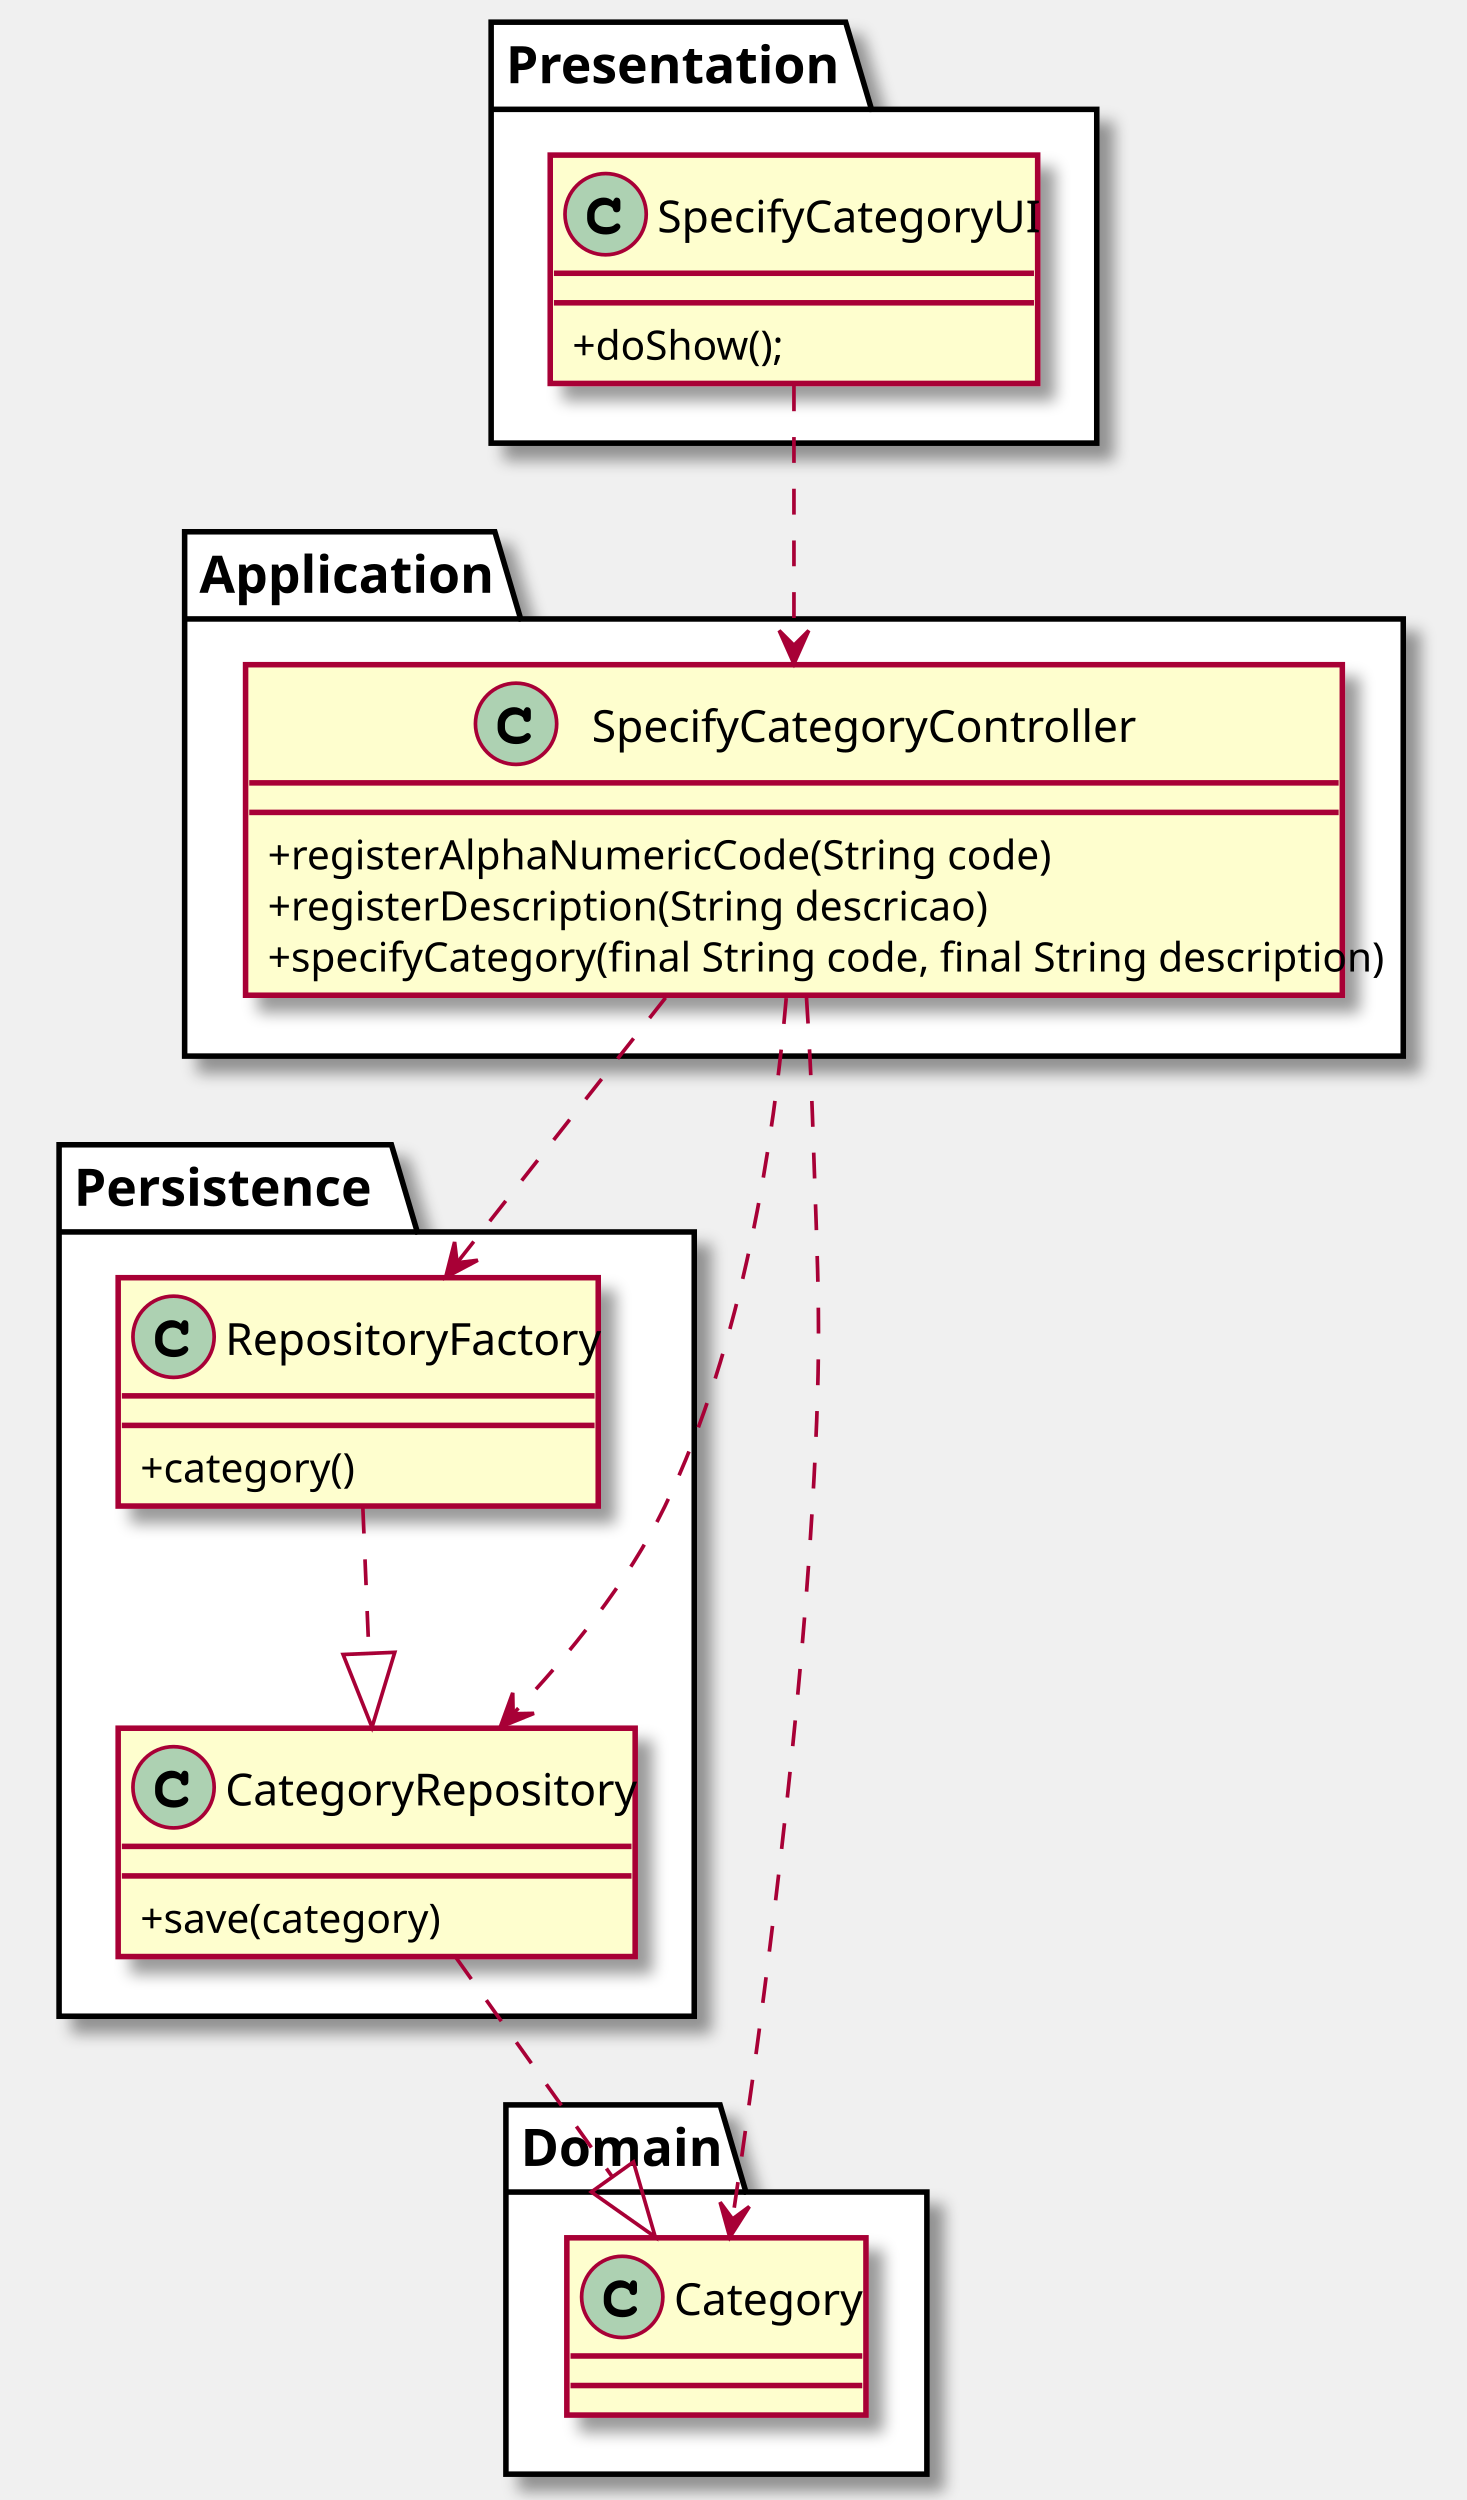
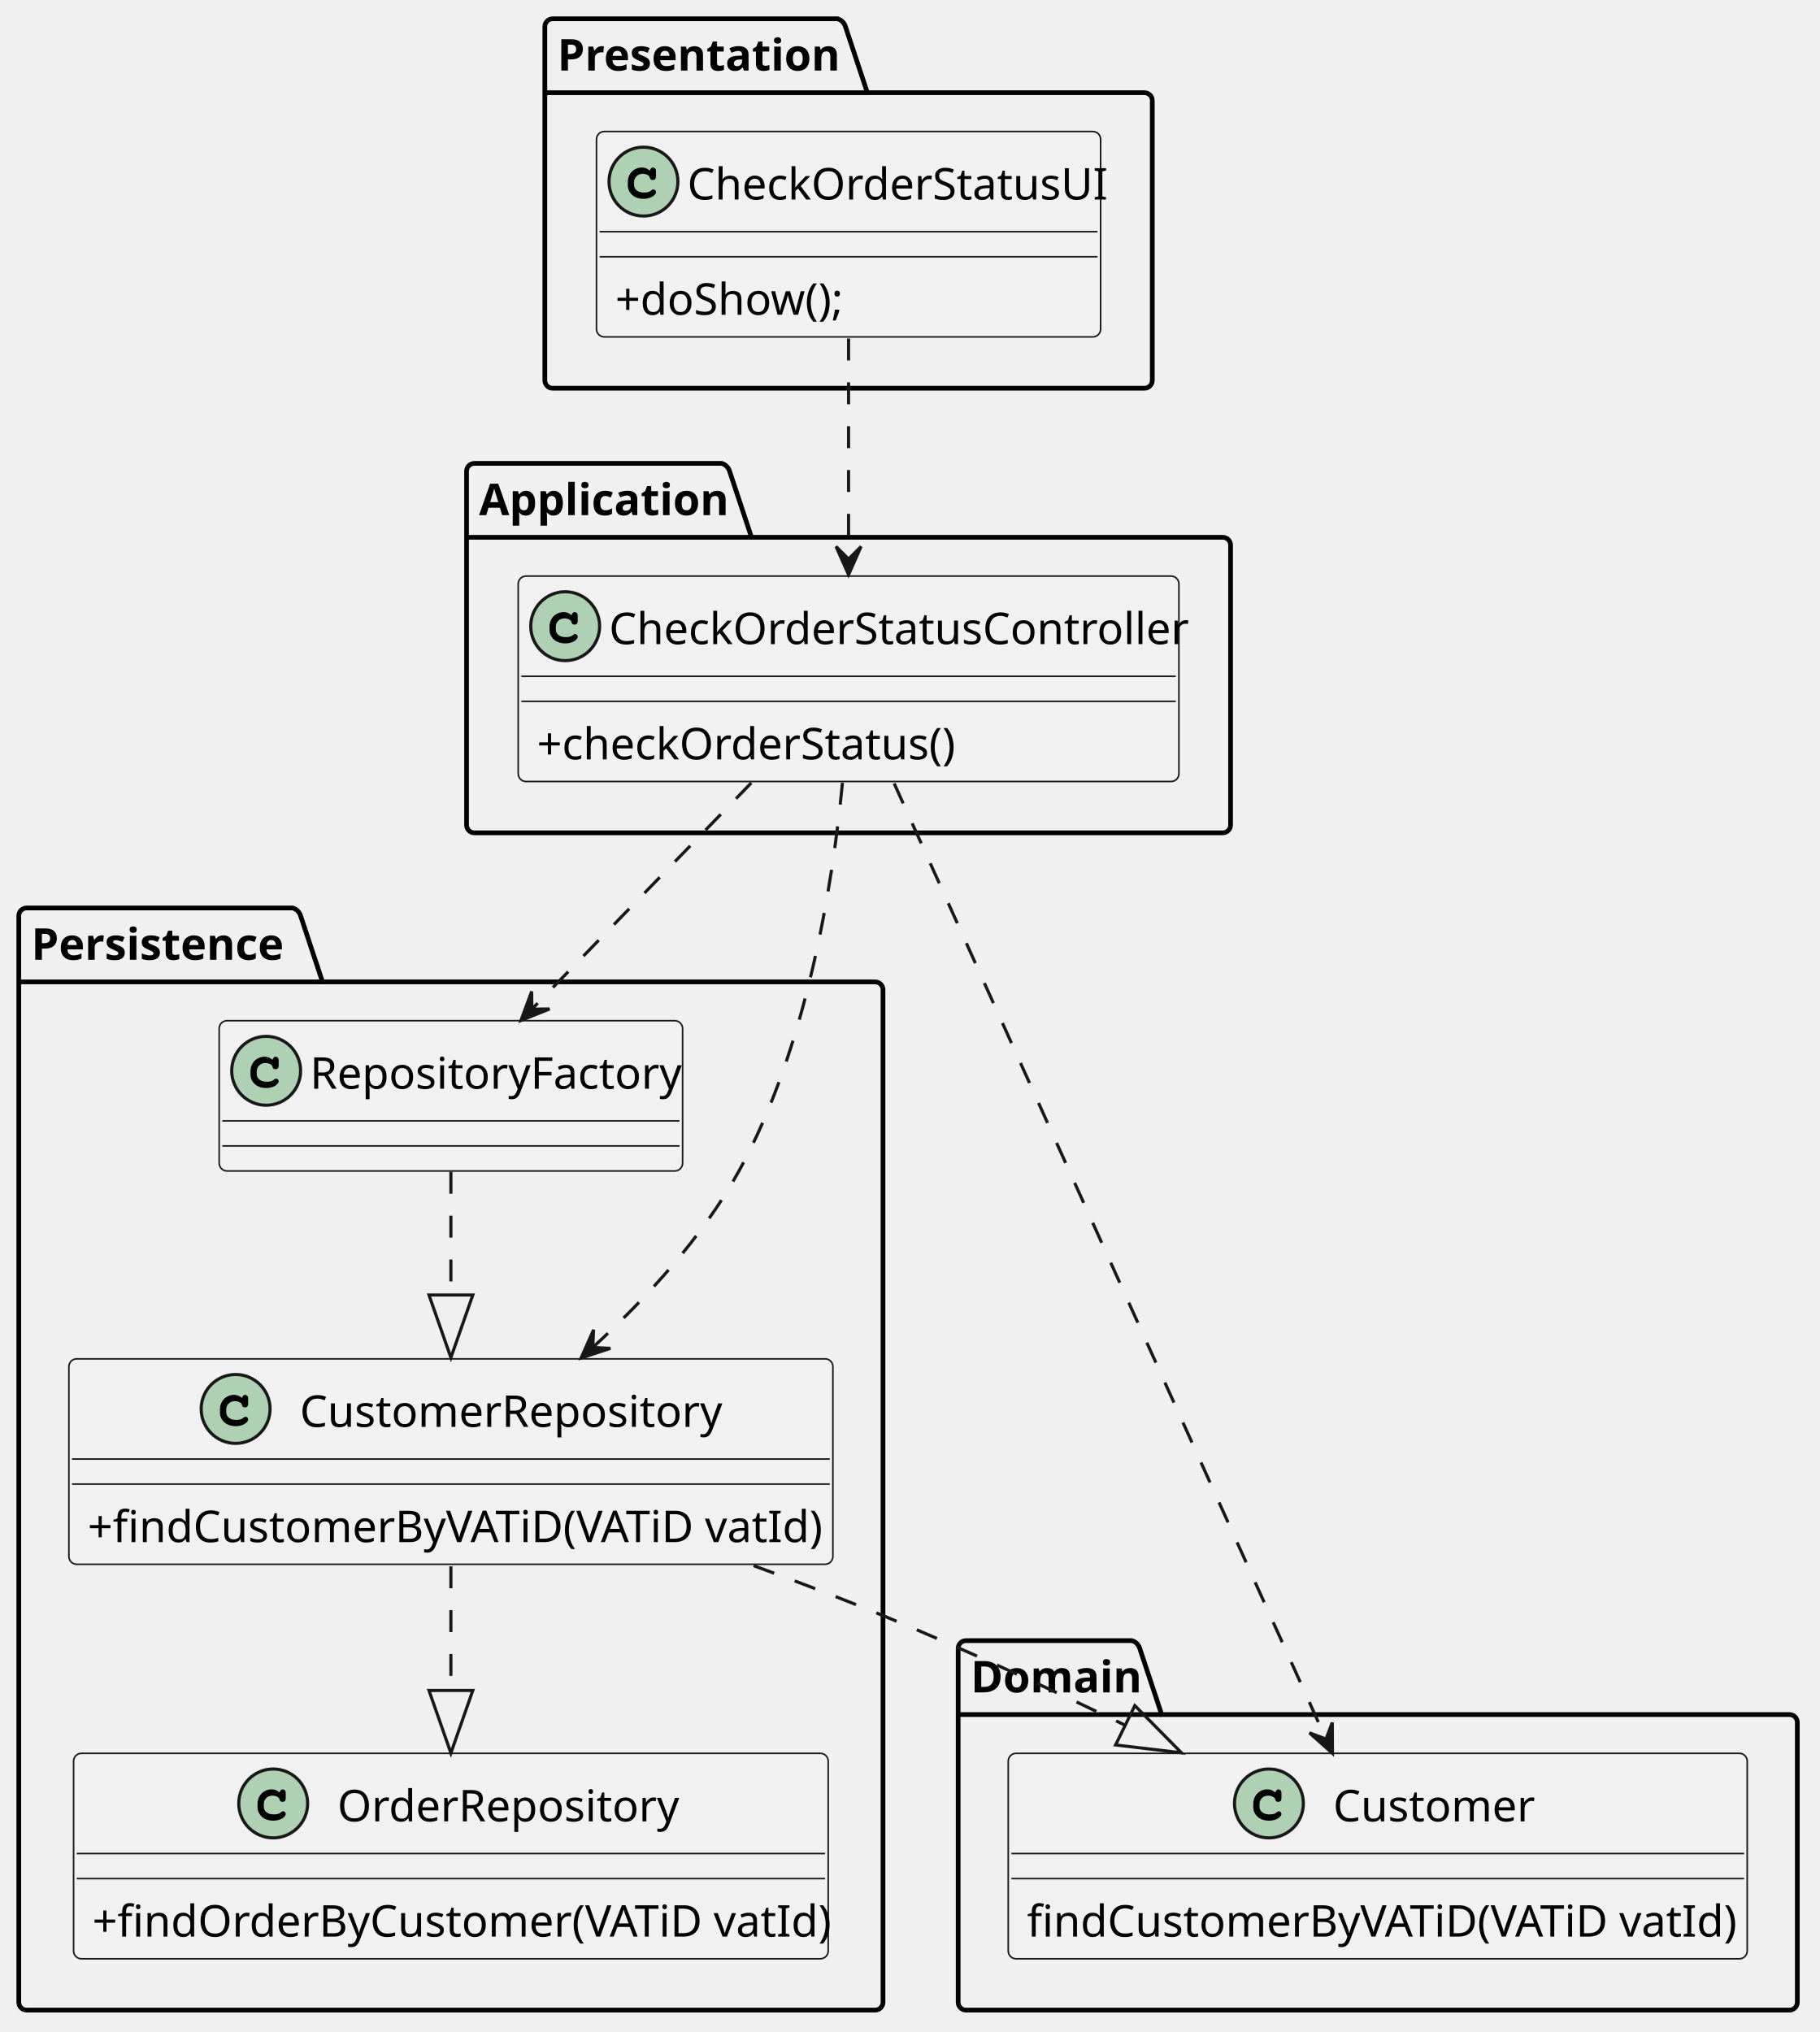
- <svg xmlns="http://www.w3.org/2000/svg" contentScriptType="application/ecmascript" contentStyleType="text/css" height="677px" preserveAspectRatio="none" style="width:397px;height:677px;background:#FFFFFF;" version="1.1" viewBox="0 0 397 677" width="397px" zoomAndPan="magnify">
-   <defs>
-     <filter height="300%" id="f3foj7wqa7xm1" width="300%" x="-1" y="-1">
-       <feGaussianBlur result="blurOut" stdDeviation="2.0" />
-       <feColorMatrix in="blurOut" result="blurOut2" type="matrix" values="0 0 0 0 0 0 0 0 0 0 0 0 0 0 0 0 0 0 .4 0" />
-       <feOffset dx="4.0" dy="4.0" in="blurOut2" result="blurOut3" />
-       <feBlend in="SourceGraphic" in2="blurOut3" mode="normal" />
-     </filter>
-   </defs>
+ <svg xmlns="http://www.w3.org/2000/svg" contentStyleType="text/css" height="649px" preserveAspectRatio="none" style="width:581px;height:649px;background:#FFFFFF;" version="1.1" viewBox="0 0 581 649" width="581px" zoomAndPan="magnify">
+   <defs />
  <g>
-     <polygon fill="#FFFFFF" filter="url(#f3foj7wqa7xm1)" points="133,6,229,6,236,29.609,297,29.609,297,120,133,120,133,6" style="stroke:#000000;stroke-width:1.5;" />
-     <line style="stroke:#000000;stroke-width:1.5;" x1="133" x2="236" y1="29.609" y2="29.609" />
-     <text fill="#000000" font-family="sans-serif" font-size="14" font-weight="bold" lengthAdjust="spacing" textLength="90" x="137" y="22.533">Presentation</text>
-     <polygon fill="#FFFFFF" filter="url(#f3foj7wqa7xm1)" points="50,144,134,144,141,167.609,380,167.609,380,286,50,286,50,144" style="stroke:#000000;stroke-width:1.5;" />
-     <line style="stroke:#000000;stroke-width:1.5;" x1="50" x2="141" y1="167.609" y2="167.609" />
-     <text fill="#000000" font-family="sans-serif" font-size="14" font-weight="bold" lengthAdjust="spacing" textLength="78" x="54" y="160.533">Application</text>
-     <polygon fill="#FFFFFF" filter="url(#f3foj7wqa7xm1)" points="137,570,195,570,202,593.609,251,593.609,251,670,137,670,137,570" style="stroke:#000000;stroke-width:1.5;" />
-     <line style="stroke:#000000;stroke-width:1.5;" x1="137" x2="202" y1="593.609" y2="593.609" />
-     <text fill="#000000" font-family="sans-serif" font-size="14" font-weight="bold" lengthAdjust="spacing" textLength="52" x="141" y="586.533">Domain</text>
-     <polygon fill="#FFFFFF" filter="url(#f3foj7wqa7xm1)" points="16,310,106,310,113,333.609,188,333.609,188,546,16,546,16,310" style="stroke:#000000;stroke-width:1.5;" />
-     <line style="stroke:#000000;stroke-width:1.5;" x1="16" x2="113" y1="333.609" y2="333.609" />
-     <text fill="#000000" font-family="sans-serif" font-size="14" font-weight="bold" lengthAdjust="spacing" textLength="84" x="20" y="326.533">Persistence</text>
-     <rect codeLine="5" fill="#FEFECE" filter="url(#f3foj7wqa7xm1)" height="61.836" id="SpecifyCategoryUI" style="stroke:#A80036;stroke-width:1.5;" width="132" x="149" y="42" />
-     <ellipse cx="164" cy="58" fill="#ADD1B2" rx="11" ry="11" style="stroke:#A80036;stroke-width:1.0;" />
-     <path d="M166,54.5 Q166.203,54 166.438,53.75 Q166.672,53.5 166.938,53.5 Q167.406,53.5 167.703,53.781 Q168,54.062 168,54.719 L168,56.281 Q168,56.938 167.719,57.219 Q167.438,57.5 167,57.5 Q166.609,57.5 166.359,57.328 Q166.109,57.156 166,56.703 Q165.953,56.391 165.781,56.219 Q165.469,55.891 164.906,55.703 Q164.344,55.5 163.781,55.5 Q163.078,55.5 162.484,55.781 Q161.906,56.062 161.453,56.688 Q161,57.312 161,58.172 L161,59.094 Q161,60.125 161.844,60.812 Q162.688,61.5 164.188,61.5 Q165.078,61.5 165.703,61.297 Q166.062,61.188 166.469,60.828 Q166.734,60.625 166.875,60.562 Q167.016,60.5 167.188,60.5 Q167.516,60.5 167.75,60.766 Q168,61.016 168,61.375 Q168,61.719 167.656,62.125 Q167.156,62.719 166.359,63.047 Q165.312,63.5 164.031,63.5 Q162.531,63.5 161.328,62.906 Q160.359,62.438 159.672,61.422 Q159,60.406 159,59.203 L159,58.109 Q159,56.859 159.594,55.766 Q160.203,54.672 161.25,54.094 Q162.312,53.5 163.5,53.5 Q164.219,53.5 164.844,53.75 Q165.469,54 166,54.5 Z " fill="#000000" />
-     <text fill="#000000" font-family="sans-serif" font-size="12" lengthAdjust="spacing" textLength="100" x="178" y="62.91">SpecifyCategoryUI</text>
-     <line style="stroke:#A80036;stroke-width:1.5;" x1="150" x2="280" y1="74" y2="74" />
-     <line style="stroke:#A80036;stroke-width:1.5;" x1="150" x2="280" y1="82" y2="82" />
-     <text fill="#000000" font-family="sans-serif" font-size="11" lengthAdjust="spacing" textLength="58" x="155" y="97.419">+doShow();</text>
-     <rect codeLine="11" fill="#FEFECE" filter="url(#f3foj7wqa7xm1)" height="89.508" id="SpecifyCategoryController" style="stroke:#A80036;stroke-width:1.5;" width="297" x="66.5" y="180" />
-     <ellipse cx="139.75" cy="196" fill="#ADD1B2" rx="11" ry="11" style="stroke:#A80036;stroke-width:1.0;" />
-     <path d="M141.75,192.5 Q141.953,192 142.188,191.75 Q142.422,191.5 142.688,191.5 Q143.156,191.5 143.453,191.781 Q143.75,192.062 143.75,192.719 L143.75,194.281 Q143.75,194.938 143.469,195.219 Q143.188,195.5 142.75,195.5 Q142.359,195.5 142.109,195.328 Q141.859,195.156 141.75,194.703 Q141.703,194.391 141.531,194.219 Q141.219,193.891 140.656,193.703 Q140.094,193.5 139.531,193.5 Q138.828,193.5 138.234,193.781 Q137.656,194.062 137.203,194.688 Q136.75,195.312 136.75,196.172 L136.75,197.094 Q136.75,198.125 137.594,198.812 Q138.438,199.5 139.938,199.5 Q140.828,199.5 141.453,199.297 Q141.812,199.188 142.219,198.828 Q142.484,198.625 142.625,198.562 Q142.766,198.5 142.938,198.5 Q143.266,198.5 143.5,198.766 Q143.75,199.016 143.75,199.375 Q143.75,199.719 143.406,200.125 Q142.906,200.719 142.109,201.047 Q141.062,201.5 139.781,201.5 Q138.281,201.5 137.078,200.906 Q136.109,200.438 135.422,199.422 Q134.75,198.406 134.75,197.203 L134.75,196.109 Q134.75,194.859 135.344,193.766 Q135.953,192.672 137,192.094 Q138.062,191.5 139.25,191.5 Q139.969,191.5 140.594,191.75 Q141.219,192 141.75,192.5 Z " fill="#000000" />
-     <text fill="#000000" font-family="sans-serif" font-size="12" lengthAdjust="spacing" textLength="142" x="160.25" y="200.91">SpecifyCategoryController</text>
-     <line style="stroke:#A80036;stroke-width:1.5;" x1="67.5" x2="362.5" y1="212" y2="212" />
-     <line style="stroke:#A80036;stroke-width:1.5;" x1="67.5" x2="362.5" y1="220" y2="220" />
-     <text fill="#000000" font-family="sans-serif" font-size="11" lengthAdjust="spacing" textLength="198" x="72.5" y="235.419">+registerAlphaNumericCode(String code)</text>
-     <text fill="#000000" font-family="sans-serif" font-size="11" lengthAdjust="spacing" textLength="184" x="72.5" y="249.255">+registerDescription(String descricao)</text>
-     <text fill="#000000" font-family="sans-serif" font-size="11" lengthAdjust="spacing" textLength="285" x="72.5" y="263.091">+specifyCategory(final String code, final String description)</text>
-     <rect codeLine="20" fill="#FEFECE" filter="url(#f3foj7wqa7xm1)" height="48" id="Category" style="stroke:#A80036;stroke-width:1.5;" width="81" x="153.5" y="606" />
-     <ellipse cx="168.5" cy="622" fill="#ADD1B2" rx="11" ry="11" style="stroke:#A80036;stroke-width:1.0;" />
-     <path d="M170.5,618.5 Q170.703,618 170.938,617.75 Q171.172,617.5 171.438,617.5 Q171.906,617.5 172.203,617.781 Q172.5,618.062 172.5,618.719 L172.5,620.281 Q172.5,620.938 172.219,621.219 Q171.938,621.5 171.5,621.5 Q171.109,621.5 170.859,621.328 Q170.609,621.156 170.5,620.703 Q170.453,620.391 170.281,620.219 Q169.969,619.891 169.406,619.703 Q168.844,619.5 168.281,619.5 Q167.578,619.5 166.984,619.781 Q166.406,620.062 165.953,620.688 Q165.5,621.312 165.5,622.172 L165.5,623.094 Q165.5,624.125 166.344,624.812 Q167.188,625.5 168.688,625.5 Q169.578,625.5 170.203,625.297 Q170.562,625.188 170.969,624.828 Q171.234,624.625 171.375,624.562 Q171.516,624.5 171.688,624.5 Q172.016,624.5 172.25,624.766 Q172.5,625.016 172.5,625.375 Q172.5,625.719 172.156,626.125 Q171.656,626.719 170.859,627.047 Q169.812,627.5 168.531,627.5 Q167.031,627.5 165.828,626.906 Q164.859,626.438 164.172,625.422 Q163.5,624.406 163.5,623.203 L163.5,622.109 Q163.5,620.859 164.094,619.766 Q164.703,618.672 165.75,618.094 Q166.812,617.5 168,617.5 Q168.719,617.5 169.344,617.75 Q169.969,618 170.5,618.5 Z " fill="#000000" />
-     <text fill="#000000" font-family="sans-serif" font-size="12" lengthAdjust="spacing" textLength="49" x="182.5" y="626.91">Category</text>
-     <line style="stroke:#A80036;stroke-width:1.5;" x1="154.5" x2="233.5" y1="638" y2="638" />
-     <line style="stroke:#A80036;stroke-width:1.5;" x1="154.5" x2="233.5" y1="646" y2="646" />
-     <rect codeLine="26" fill="#FEFECE" filter="url(#f3foj7wqa7xm1)" height="61.836" id="RepositoryFactory" style="stroke:#A80036;stroke-width:1.5;" width="130" x="32" y="346" />
-     <ellipse cx="47" cy="362" fill="#ADD1B2" rx="11" ry="11" style="stroke:#A80036;stroke-width:1.0;" />
-     <path d="M49,358.5 Q49.203,358 49.438,357.75 Q49.672,357.5 49.938,357.5 Q50.406,357.5 50.703,357.781 Q51,358.062 51,358.719 L51,360.281 Q51,360.938 50.719,361.219 Q50.438,361.5 50,361.5 Q49.609,361.5 49.359,361.328 Q49.109,361.156 49,360.703 Q48.953,360.391 48.781,360.219 Q48.469,359.891 47.906,359.703 Q47.344,359.5 46.781,359.5 Q46.078,359.5 45.484,359.781 Q44.906,360.062 44.453,360.688 Q44,361.312 44,362.172 L44,363.094 Q44,364.125 44.844,364.812 Q45.688,365.5 47.188,365.5 Q48.078,365.5 48.703,365.297 Q49.062,365.188 49.469,364.828 Q49.734,364.625 49.875,364.562 Q50.016,364.5 50.188,364.5 Q50.516,364.5 50.75,364.766 Q51,365.016 51,365.375 Q51,365.719 50.656,366.125 Q50.156,366.719 49.359,367.047 Q48.312,367.5 47.031,367.5 Q45.531,367.5 44.328,366.906 Q43.359,366.438 42.672,365.422 Q42,364.406 42,363.203 L42,362.109 Q42,360.859 42.594,359.766 Q43.203,358.672 44.25,358.094 Q45.312,357.5 46.5,357.5 Q47.219,357.5 47.844,357.75 Q48.469,358 49,358.5 Z " fill="#000000" />
-     <text fill="#000000" font-family="sans-serif" font-size="12" lengthAdjust="spacing" textLength="98" x="61" y="366.91">RepositoryFactory</text>
-     <line style="stroke:#A80036;stroke-width:1.5;" x1="33" x2="161" y1="378" y2="378" />
-     <line style="stroke:#A80036;stroke-width:1.5;" x1="33" x2="161" y1="386" y2="386" />
-     <text fill="#000000" font-family="sans-serif" font-size="11" lengthAdjust="spacing" textLength="57" x="38" y="401.419">+category()</text>
-     <rect codeLine="30" fill="#FEFECE" filter="url(#f3foj7wqa7xm1)" height="61.836" id="CategoryRepository" style="stroke:#A80036;stroke-width:1.5;" width="140" x="32" y="468" />
-     <ellipse cx="47" cy="484" fill="#ADD1B2" rx="11" ry="11" style="stroke:#A80036;stroke-width:1.0;" />
-     <path d="M49,480.5 Q49.203,480 49.438,479.75 Q49.672,479.5 49.938,479.5 Q50.406,479.5 50.703,479.781 Q51,480.062 51,480.719 L51,482.281 Q51,482.938 50.719,483.219 Q50.438,483.5 50,483.5 Q49.609,483.5 49.359,483.328 Q49.109,483.156 49,482.703 Q48.953,482.391 48.781,482.219 Q48.469,481.891 47.906,481.703 Q47.344,481.5 46.781,481.5 Q46.078,481.5 45.484,481.781 Q44.906,482.062 44.453,482.688 Q44,483.312 44,484.172 L44,485.094 Q44,486.125 44.844,486.812 Q45.688,487.5 47.188,487.5 Q48.078,487.5 48.703,487.297 Q49.062,487.188 49.469,486.828 Q49.734,486.625 49.875,486.562 Q50.016,486.5 50.188,486.5 Q50.516,486.5 50.75,486.766 Q51,487.016 51,487.375 Q51,487.719 50.656,488.125 Q50.156,488.719 49.359,489.047 Q48.312,489.5 47.031,489.5 Q45.531,489.5 44.328,488.906 Q43.359,488.438 42.672,487.422 Q42,486.406 42,485.203 L42,484.109 Q42,482.859 42.594,481.766 Q43.203,480.672 44.25,480.094 Q45.312,479.5 46.5,479.5 Q47.219,479.5 47.844,479.75 Q48.469,480 49,480.5 Z " fill="#000000" />
-     <text fill="#000000" font-family="sans-serif" font-size="12" lengthAdjust="spacing" textLength="108" x="61" y="488.91">CategoryRepository</text>
-     <line style="stroke:#A80036;stroke-width:1.5;" x1="33" x2="171" y1="500" y2="500" />
-     <line style="stroke:#A80036;stroke-width:1.5;" x1="33" x2="171" y1="508" y2="508" />
-     <text fill="#000000" font-family="sans-serif" font-size="11" lengthAdjust="spacing" textLength="81" x="38" y="523.419">+save(category)</text>
-     <path codeLine="38" d="M215,104.35 C215,124.49 215,151.38 215,174.56 " fill="none" id="SpecifyCategoryUI-to-SpecifyCategoryController" style="stroke:#A80036;stroke-width:1.0;stroke-dasharray:7.0,7.0;" />
-     <polygon fill="#A80036" points="215,179.75,219,170.75,215,174.75,211,170.75,215,179.75" style="stroke:#A80036;stroke-width:1.0;" />
-     <path codeLine="39" d="M218.4,270.18 C219.06,280.61 219.66,291.69 220,302 C221.55,349.09 222.76,360.97 220,408 C215.92,477.53 204.69,558.74 198.41,600.69 " fill="none" id="SpecifyCategoryController-to-Category" style="stroke:#A80036;stroke-width:1.0;stroke-dasharray:7.0,7.0;" />
-     <polygon fill="#A80036" points="197.63,605.85,202.92,597.542,198.371,600.905,195.008,596.357,197.63,605.85" style="stroke:#A80036;stroke-width:1.0;" />
-     <path codeLine="40" d="M180.23,270.19 C162.26,293.04 140.66,320.5 123.96,341.72 " fill="none" id="SpecifyCategoryController-to-RepositoryFactory" style="stroke:#A80036;stroke-width:1.0;stroke-dasharray:7.0,7.0;" />
-     <polygon fill="#A80036" points="120.69,345.88,129.395,341.273,123.778,341.948,123.104,336.332,120.69,345.88" style="stroke:#A80036;stroke-width:1.0;" />
-     <path codeLine="41" d="M212.91,270.3 C209.64,308.46 201.29,364.15 180,408 C170.01,428.58 154.09,448.18 139.23,463.8 " fill="none" id="SpecifyCategoryController-to-CategoryRepository" style="stroke:#A80036;stroke-width:1.0;stroke-dasharray:7.0,7.0;" />
-     <polygon fill="#A80036" points="135.48,467.68,144.607,463.978,138.951,464.081,138.848,458.425,135.48,467.68" style="stroke:#A80036;stroke-width:1.0;" />
-     <path codeLine="42" d="M98.26,408.28 C98.76,420.22 99.34,434.26 99.9,447.64 " fill="none" id="RepositoryFactory-to-CategoryRepository" style="stroke:#A80036;stroke-width:1.0;stroke-dasharray:7.0,7.0;" />
-     <polygon fill="none" points="106.9,447.45,100.74,467.73,92.91,448.04,106.9,447.45" style="stroke:#A80036;stroke-width:1.0;" />
-     <path codeLine="43" d="M123.57,530.24 C136.18,547.92 152.23,570.43 165.82,589.49 " fill="none" id="CategoryRepository-to-Category" style="stroke:#A80036;stroke-width:1.0;stroke-dasharray:7.0,7.0;" />
-     <polygon fill="none" points="171.54,585.45,177.45,605.79,160.14,593.58,171.54,585.45" style="stroke:#A80036;stroke-width:1.0;" />
+     <g id="cluster_Presentation">
+       <path d="M176.5,6 L267.5,6 A3.75,3.75 0 0 1 270,8.5 L277,29.609 L365.5,29.609 A2.5,2.5 0 0 1 368,32.109 L368,121.5 A2.5,2.5 0 0 1 365.5,124 L176.5,124 A2.5,2.5 0 0 1 174,121.5 L174,8.5 A2.5,2.5 0 0 1 176.5,6 " style="stroke:#000000;stroke-width:1.5;fill:none;" />
+       <line style="stroke:#000000;stroke-width:1.5;fill:none;" x1="174" x2="277" y1="29.609" y2="29.609" />
+       <text fill="#000000" font-family="sans-serif" font-size="14" font-weight="bold" lengthAdjust="spacing" textLength="90" x="178" y="22.533">Presentation</text>
+     </g>
+     <g id="cluster_Application">
+       <path d="M151.5,148 L230.5,148 A3.75,3.75 0 0 1 233,150.5 L240,171.609 L390.5,171.609 A2.5,2.5 0 0 1 393,174.109 L393,263.5 A2.5,2.5 0 0 1 390.5,266 L151.5,266 A2.5,2.5 0 0 1 149,263.5 L149,150.5 A2.5,2.5 0 0 1 151.5,148 " style="stroke:#000000;stroke-width:1.5;fill:none;" />
+       <line style="stroke:#000000;stroke-width:1.5;fill:none;" x1="149" x2="240" y1="171.609" y2="171.609" />
+       <text fill="#000000" font-family="sans-serif" font-size="14" font-weight="bold" lengthAdjust="spacing" textLength="78" x="153" y="164.533">Application</text>
+     </g>
+     <g id="cluster_Domain">
+       <path d="M308.5,524 L361.5,524 A3.75,3.75 0 0 1 364,526.5 L371,547.609 L571.5,547.609 A2.5,2.5 0 0 1 574,550.109 L574,639.5 A2.5,2.5 0 0 1 571.5,642 L308.5,642 A2.5,2.5 0 0 1 306,639.5 L306,526.5 A2.5,2.5 0 0 1 308.5,524 " style="stroke:#000000;stroke-width:1.5;fill:none;" />
+       <line style="stroke:#000000;stroke-width:1.5;fill:none;" x1="306" x2="371" y1="547.609" y2="547.609" />
+       <text fill="#000000" font-family="sans-serif" font-size="14" font-weight="bold" lengthAdjust="spacing" textLength="52" x="310" y="540.533">Domain</text>
+     </g>
+     <g id="cluster_Persistence">
+       <path d="M8.5,290 L93.5,290 A3.75,3.75 0 0 1 96,292.5 L103,313.609 L279.5,313.609 A2.5,2.5 0 0 1 282,316.109 L282,639.5 A2.5,2.5 0 0 1 279.5,642 L8.5,642 A2.5,2.5 0 0 1 6,639.5 L6,292.5 A2.5,2.5 0 0 1 8.5,290 " style="stroke:#000000;stroke-width:1.5;fill:none;" />
+       <line style="stroke:#000000;stroke-width:1.5;fill:none;" x1="6" x2="103" y1="313.609" y2="313.609" />
+       <text fill="#000000" font-family="sans-serif" font-size="14" font-weight="bold" lengthAdjust="spacing" textLength="84" x="10" y="306.533">Persistence</text>
+     </g>
+     <g id="elem_CheckOrderStatusUI">
+       <rect codeLine="5" fill="#F1F1F1" height="65.609" id="CheckOrderStatusUI" rx="2.5" ry="2.5" style="stroke:#181818;stroke-width:0.5;" width="161" x="190.5" y="42" />
+       <ellipse cx="205.5" cy="58" fill="#ADD1B2" rx="11" ry="11" style="stroke:#181818;stroke-width:1.0;" />
+       <path d="M207.5,54.5 Q207.703,54 207.938,53.75 Q208.172,53.5 208.438,53.5 Q208.906,53.5 209.203,53.781 Q209.5,54.062 209.5,54.719 L209.5,56.281 Q209.5,56.938 209.219,57.219 Q208.938,57.5 208.5,57.5 Q208.109,57.5 207.859,57.328 Q207.609,57.156 207.5,56.703 Q207.453,56.391 207.281,56.219 Q206.969,55.891 206.406,55.703 Q205.844,55.5 205.281,55.5 Q204.578,55.5 203.984,55.781 Q203.406,56.062 202.953,56.688 Q202.5,57.312 202.5,58.172 L202.5,59.094 Q202.5,60.125 203.344,60.812 Q204.188,61.5 205.688,61.5 Q206.578,61.5 207.203,61.297 Q207.562,61.188 207.969,60.828 Q208.234,60.625 208.375,60.562 Q208.516,60.5 208.688,60.5 Q209.016,60.5 209.25,60.766 Q209.5,61.016 209.5,61.375 Q209.5,61.719 209.156,62.125 Q208.656,62.719 207.859,63.047 Q206.812,63.5 205.531,63.5 Q204.031,63.5 202.828,62.906 Q201.859,62.438 201.172,61.422 Q200.5,60.406 200.5,59.203 L200.5,58.109 Q200.5,56.859 201.094,55.766 Q201.703,54.672 202.75,54.094 Q203.812,53.5 205,53.5 Q205.719,53.5 206.344,53.75 Q206.969,54 207.5,54.5 Z " fill="#000000" />
+       <text fill="#000000" font-family="sans-serif" font-size="14" lengthAdjust="spacing" textLength="129" x="219.5" y="63.728">CheckOrderStatusUI</text>
+       <line style="stroke:#181818;stroke-width:0.5;" x1="191.5" x2="350.5" y1="74" y2="74" />
+       <line style="stroke:#181818;stroke-width:0.5;" x1="191.5" x2="350.5" y1="82" y2="82" />
+       <text fill="#000000" font-family="sans-serif" font-size="14" lengthAdjust="spacing" textLength="72" x="196.5" y="100.533">+doShow();</text>
+     </g>
+     <g id="elem_CheckOrderStatusController">
+       <rect codeLine="11" fill="#F1F1F1" height="65.609" id="CheckOrderStatusController" rx="2.5" ry="2.5" style="stroke:#181818;stroke-width:0.5;" width="211" x="165.5" y="184" />
+       <ellipse cx="180.5" cy="200" fill="#ADD1B2" rx="11" ry="11" style="stroke:#181818;stroke-width:1.0;" />
+       <path d="M182.5,196.5 Q182.703,196 182.938,195.75 Q183.172,195.5 183.438,195.5 Q183.906,195.5 184.203,195.781 Q184.5,196.062 184.5,196.719 L184.5,198.281 Q184.5,198.938 184.219,199.219 Q183.938,199.5 183.5,199.5 Q183.109,199.5 182.859,199.328 Q182.609,199.156 182.5,198.703 Q182.453,198.391 182.281,198.219 Q181.969,197.891 181.406,197.703 Q180.844,197.5 180.281,197.5 Q179.578,197.5 178.984,197.781 Q178.406,198.062 177.953,198.688 Q177.5,199.312 177.5,200.172 L177.5,201.094 Q177.5,202.125 178.344,202.812 Q179.188,203.5 180.688,203.5 Q181.578,203.5 182.203,203.297 Q182.562,203.188 182.969,202.828 Q183.234,202.625 183.375,202.562 Q183.516,202.5 183.688,202.5 Q184.016,202.5 184.25,202.766 Q184.5,203.016 184.5,203.375 Q184.5,203.719 184.156,204.125 Q183.656,204.719 182.859,205.047 Q181.812,205.5 180.531,205.5 Q179.031,205.5 177.828,204.906 Q176.859,204.438 176.172,203.422 Q175.5,202.406 175.5,201.203 L175.5,200.109 Q175.5,198.859 176.094,197.766 Q176.703,196.672 177.75,196.094 Q178.812,195.5 180,195.5 Q180.719,195.5 181.344,195.75 Q181.969,196 182.5,196.5 Z " fill="#000000" />
+       <text fill="#000000" font-family="sans-serif" font-size="14" lengthAdjust="spacing" textLength="179" x="194.5" y="205.728">CheckOrderStatusController</text>
+       <line style="stroke:#181818;stroke-width:0.5;" x1="166.5" x2="375.5" y1="216" y2="216" />
+       <line style="stroke:#181818;stroke-width:0.5;" x1="166.5" x2="375.5" y1="224" y2="224" />
+       <text fill="#000000" font-family="sans-serif" font-size="14" lengthAdjust="spacing" textLength="132" x="171.5" y="242.533">+checkOrderStatus()</text>
+     </g>
+     <g id="elem_Customer">
+       <rect codeLine="18" fill="#F1F1F1" height="65.609" id="Customer" rx="2.5" ry="2.5" style="stroke:#181818;stroke-width:0.5;" width="236" x="322" y="560" />
+       <ellipse cx="405.25" cy="576" fill="#ADD1B2" rx="11" ry="11" style="stroke:#181818;stroke-width:1.0;" />
+       <path d="M407.25,572.5 Q407.453,572 407.688,571.75 Q407.922,571.5 408.188,571.5 Q408.656,571.5 408.953,571.781 Q409.25,572.062 409.25,572.719 L409.25,574.281 Q409.25,574.938 408.969,575.219 Q408.688,575.5 408.25,575.5 Q407.859,575.5 407.609,575.328 Q407.359,575.156 407.25,574.703 Q407.203,574.391 407.031,574.219 Q406.719,573.891 406.156,573.703 Q405.594,573.5 405.031,573.5 Q404.328,573.5 403.734,573.781 Q403.156,574.062 402.703,574.688 Q402.25,575.312 402.25,576.172 L402.25,577.094 Q402.25,578.125 403.094,578.812 Q403.938,579.5 405.438,579.5 Q406.328,579.5 406.953,579.297 Q407.312,579.188 407.719,578.828 Q407.984,578.625 408.125,578.562 Q408.266,578.5 408.438,578.5 Q408.766,578.5 409,578.766 Q409.25,579.016 409.25,579.375 Q409.25,579.719 408.906,580.125 Q408.406,580.719 407.609,581.047 Q406.562,581.5 405.281,581.5 Q403.781,581.5 402.578,580.906 Q401.609,580.438 400.922,579.422 Q400.25,578.406 400.25,577.203 L400.25,576.109 Q400.25,574.859 400.844,573.766 Q401.453,572.672 402.5,572.094 Q403.562,571.5 404.75,571.5 Q405.469,571.5 406.094,571.75 Q406.719,572 407.25,572.5 Z " fill="#000000" />
+       <text fill="#000000" font-family="sans-serif" font-size="14" lengthAdjust="spacing" textLength="61" x="425.75" y="581.729">Customer</text>
+       <line style="stroke:#181818;stroke-width:0.5;" x1="323" x2="557" y1="592" y2="592" />
+       <line style="stroke:#181818;stroke-width:0.5;" x1="323" x2="557" y1="600" y2="600" />
+       <text fill="#000000" font-family="sans-serif" font-size="14" lengthAdjust="spacing" textLength="224" x="328" y="618.533">findCustomerByVATiD(VATiD vatId)</text>
+     </g>
+     <g id="elem_RepositoryFactory">
+       <rect codeLine="26" fill="#F1F1F1" height="48" id="RepositoryFactory" rx="2.5" ry="2.5" style="stroke:#181818;stroke-width:0.5;" width="148" x="70" y="326" />
+       <ellipse cx="85" cy="342" fill="#ADD1B2" rx="11" ry="11" style="stroke:#181818;stroke-width:1.0;" />
+       <path d="M87,338.5 Q87.203,338 87.438,337.75 Q87.672,337.5 87.938,337.5 Q88.406,337.5 88.703,337.781 Q89,338.062 89,338.719 L89,340.281 Q89,340.938 88.719,341.219 Q88.438,341.5 88,341.5 Q87.609,341.5 87.359,341.328 Q87.109,341.156 87,340.703 Q86.953,340.391 86.781,340.219 Q86.469,339.891 85.906,339.703 Q85.344,339.5 84.781,339.5 Q84.078,339.5 83.484,339.781 Q82.906,340.062 82.453,340.688 Q82,341.312 82,342.172 L82,343.094 Q82,344.125 82.844,344.812 Q83.688,345.5 85.188,345.5 Q86.078,345.5 86.703,345.297 Q87.062,345.188 87.469,344.828 Q87.734,344.625 87.875,344.562 Q88.016,344.5 88.188,344.5 Q88.516,344.5 88.75,344.766 Q89,345.016 89,345.375 Q89,345.719 88.656,346.125 Q88.156,346.719 87.359,347.047 Q86.312,347.5 85.031,347.5 Q83.531,347.5 82.328,346.906 Q81.359,346.438 80.672,345.422 Q80,344.406 80,343.203 L80,342.109 Q80,340.859 80.594,339.766 Q81.203,338.672 82.25,338.094 Q83.312,337.5 84.5,337.5 Q85.219,337.5 85.844,337.75 Q86.469,338 87,338.5 Z " fill="#000000" />
+       <text fill="#000000" font-family="sans-serif" font-size="14" lengthAdjust="spacing" textLength="116" x="99" y="347.728">RepositoryFactory</text>
+       <line style="stroke:#181818;stroke-width:0.5;" x1="71" x2="217" y1="358" y2="358" />
+       <line style="stroke:#181818;stroke-width:0.5;" x1="71" x2="217" y1="366" y2="366" />
+     </g>
+     <g id="elem_CustomerRepository">
+       <rect codeLine="29" fill="#F1F1F1" height="65.609" id="CustomerRepository" rx="2.5" ry="2.5" style="stroke:#181818;stroke-width:0.5;" width="244" x="22" y="434" />
+       <ellipse cx="75.25" cy="450" fill="#ADD1B2" rx="11" ry="11" style="stroke:#181818;stroke-width:1.0;" />
+       <path d="M77.25,446.5 Q77.453,446 77.688,445.75 Q77.922,445.5 78.188,445.5 Q78.656,445.5 78.953,445.781 Q79.25,446.062 79.25,446.719 L79.25,448.281 Q79.25,448.938 78.969,449.219 Q78.688,449.5 78.25,449.5 Q77.859,449.5 77.609,449.328 Q77.359,449.156 77.25,448.703 Q77.203,448.391 77.031,448.219 Q76.719,447.891 76.156,447.703 Q75.594,447.5 75.031,447.5 Q74.328,447.5 73.734,447.781 Q73.156,448.062 72.703,448.688 Q72.25,449.312 72.25,450.172 L72.25,451.094 Q72.25,452.125 73.094,452.812 Q73.938,453.5 75.438,453.5 Q76.328,453.5 76.953,453.297 Q77.312,453.188 77.719,452.828 Q77.984,452.625 78.125,452.562 Q78.266,452.5 78.438,452.5 Q78.766,452.5 79,452.766 Q79.25,453.016 79.25,453.375 Q79.25,453.719 78.906,454.125 Q78.406,454.719 77.609,455.047 Q76.562,455.5 75.281,455.5 Q73.781,455.5 72.578,454.906 Q71.609,454.438 70.922,453.422 Q70.25,452.406 70.25,451.203 L70.25,450.109 Q70.25,448.859 70.844,447.766 Q71.453,446.672 72.5,446.094 Q73.562,445.5 74.75,445.5 Q75.469,445.5 76.094,445.75 Q76.719,446 77.25,446.5 Z " fill="#000000" />
+       <text fill="#000000" font-family="sans-serif" font-size="14" lengthAdjust="spacing" textLength="129" x="95.75" y="455.728">CustomerRepository</text>
+       <line style="stroke:#181818;stroke-width:0.5;" x1="23" x2="265" y1="466" y2="466" />
+       <line style="stroke:#181818;stroke-width:0.5;" x1="23" x2="265" y1="474" y2="474" />
+       <text fill="#000000" font-family="sans-serif" font-size="14" lengthAdjust="spacing" textLength="232" x="28" y="492.533">+findCustomerByVATiD(VATiD vatId)</text>
+     </g>
+     <g id="elem_OrderRepository">
+       <rect codeLine="33" fill="#F1F1F1" height="65.609" id="OrderRepository" rx="2.5" ry="2.5" style="stroke:#181818;stroke-width:0.5;" width="241" x="23.5" y="560" />
+       <ellipse cx="87.25" cy="576" fill="#ADD1B2" rx="11" ry="11" style="stroke:#181818;stroke-width:1.0;" />
+       <path d="M89.25,572.5 Q89.453,572 89.688,571.75 Q89.922,571.5 90.188,571.5 Q90.656,571.5 90.953,571.781 Q91.25,572.062 91.25,572.719 L91.25,574.281 Q91.25,574.938 90.969,575.219 Q90.688,575.5 90.25,575.5 Q89.859,575.5 89.609,575.328 Q89.359,575.156 89.25,574.703 Q89.203,574.391 89.031,574.219 Q88.719,573.891 88.156,573.703 Q87.594,573.5 87.031,573.5 Q86.328,573.5 85.734,573.781 Q85.156,574.062 84.703,574.688 Q84.25,575.312 84.25,576.172 L84.25,577.094 Q84.25,578.125 85.094,578.812 Q85.938,579.5 87.438,579.5 Q88.328,579.5 88.953,579.297 Q89.312,579.188 89.719,578.828 Q89.984,578.625 90.125,578.562 Q90.266,578.5 90.438,578.5 Q90.766,578.5 91,578.766 Q91.25,579.016 91.25,579.375 Q91.25,579.719 90.906,580.125 Q90.406,580.719 89.609,581.047 Q88.562,581.5 87.281,581.5 Q85.781,581.5 84.578,580.906 Q83.609,580.438 82.922,579.422 Q82.25,578.406 82.25,577.203 L82.25,576.109 Q82.25,574.859 82.844,573.766 Q83.453,572.672 84.5,572.094 Q85.562,571.5 86.75,571.5 Q87.469,571.5 88.094,571.75 Q88.719,572 89.25,572.5 Z " fill="#000000" />
+       <text fill="#000000" font-family="sans-serif" font-size="14" lengthAdjust="spacing" textLength="105" x="107.75" y="581.729">OrderRepository</text>
+       <line style="stroke:#181818;stroke-width:0.5;" x1="24.5" x2="263.5" y1="592" y2="592" />
+       <line style="stroke:#181818;stroke-width:0.5;" x1="24.5" x2="263.5" y1="600" y2="600" />
+       <text fill="#000000" font-family="sans-serif" font-size="14" lengthAdjust="spacing" textLength="229" x="29.5" y="618.533">+findOrderByCustomer(VATiD vatId)</text>
+     </g>
+     <g id="link_CheckOrderStatusUI_CheckOrderStatusController">
+       <path codeLine="41" d="M271,108.12 C271,129.05 271,156.43 271,178.38 " fill="none" id="CheckOrderStatusUI-to-CheckOrderStatusController" style="stroke:#181818;stroke-width:1.0;stroke-dasharray:7.0,7.0;" />
+       <polygon fill="#181818" points="271,183.55,275,174.55,271,178.55,267,174.55,271,183.55" style="stroke:#181818;stroke-width:1.0;" />
+     </g>
+     <g id="link_CheckOrderStatusController_Customer">
+       <path codeLine="42" d="M285.56,250.21 C316.85,319.48 390.39,482.22 423.42,555.32 " fill="none" id="CheckOrderStatusController-to-Customer" style="stroke:#181818;stroke-width:1.0;stroke-dasharray:7.0,7.0;" />
+       <polygon fill="#181818" points="425.54,560,425.483,550.151,423.483,555.443,418.191,553.443,425.54,560" style="stroke:#181818;stroke-width:1.0;" />
+     </g>
+     <g id="link_CheckOrderStatusController_RepositoryFactory">
+       <path codeLine="43" d="M239.93,250.05 C218.5,272.15 190.33,301.21 170.07,322.11 " fill="none" id="CheckOrderStatusController-to-RepositoryFactory" style="stroke:#181818;stroke-width:1.0;stroke-dasharray:7.0,7.0;" />
+       <polygon fill="#181818" points="166.38,325.91,175.522,322.245,169.865,322.325,169.785,316.668,166.38,325.91" style="stroke:#181818;stroke-width:1.0;" />
+     </g>
+     <g id="link_CheckOrderStatusController_CustomerRepository">
+       <path codeLine="44" d="M269.05,250.02 C265.88,282.92 257.61,334.73 236,374 C224.36,395.16 206.39,414.69 189.42,430.26 " fill="none" id="CheckOrderStatusController-to-CustomerRepository" style="stroke:#181818;stroke-width:1.0;stroke-dasharray:7.0,7.0;" />
+       <polygon fill="#181818" points="185.59,433.73,194.943,430.645,189.293,430.37,189.567,424.72,185.59,433.73" style="stroke:#181818;stroke-width:1.0;" />
+     </g>
+     <g id="link_RepositoryFactory_CustomerRepository">
+       <path codeLine="45" d="M144,374.27 C144,385.6 144,399.72 144,413.46 " fill="none" id="RepositoryFactory-to-CustomerRepository" style="stroke:#181818;stroke-width:1.0;stroke-dasharray:7.0,7.0;" />
+       <polygon fill="none" points="151,413.61,144,433.61,137,413.61,151,413.61" style="stroke:#181818;stroke-width:1.0;" />
+     </g>
+     <g id="link_CustomerRepository_Customer">
+       <path codeLine="46" d="M240.67,500.05 C254.63,505.14 268.75,510.53 282,516 C307.45,526.51 334.64,539.07 359.16,550.94 " fill="none" id="CustomerRepository-to-Customer" style="stroke:#181818;stroke-width:1.0;stroke-dasharray:7.0,7.0;" />
+       <polygon fill="none" points="362.43,544.75,377.32,559.83,356.28,557.32,362.43,544.75" style="stroke:#181818;stroke-width:1.0;" />
+     </g>
+     <g id="link_CustomerRepository_OrderRepository">
+       <path codeLine="47" d="M144,500.26 C144,512.31 144,526.33 144,539.73 " fill="none" id="CustomerRepository-to-OrderRepository" style="stroke:#181818;stroke-width:1.0;stroke-dasharray:7.0,7.0;" />
+       <polygon fill="none" points="151,539.91,144,559.91,137,539.91,151,539.91" style="stroke:#181818;stroke-width:1.0;" />
+     </g>
  </g>
</svg>
